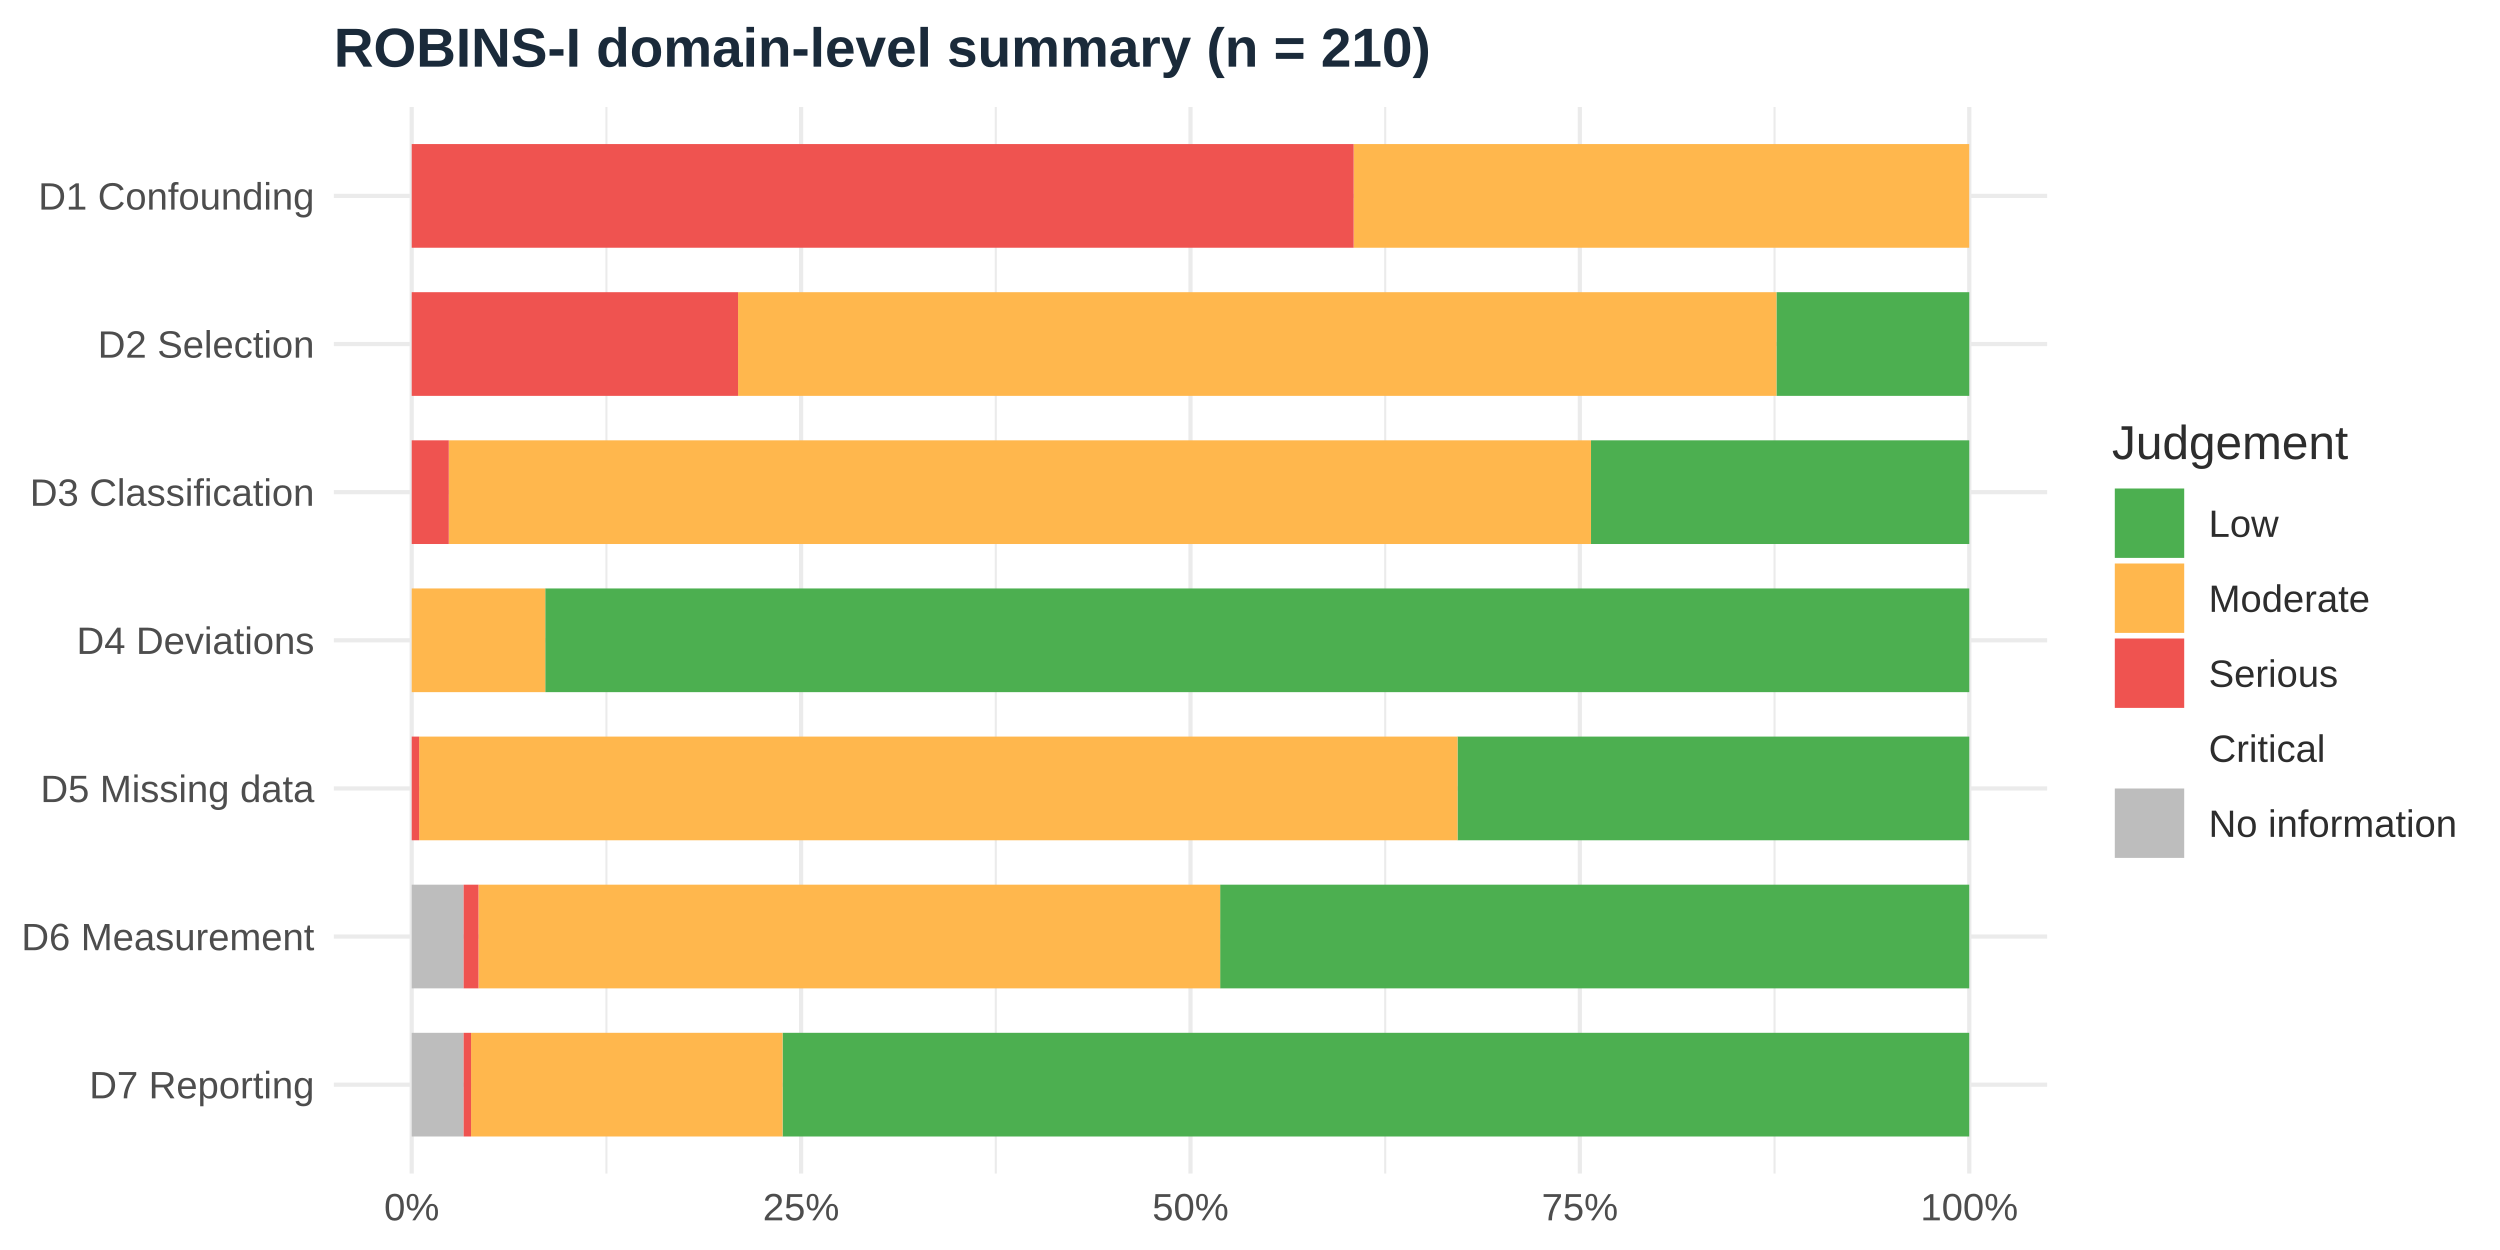
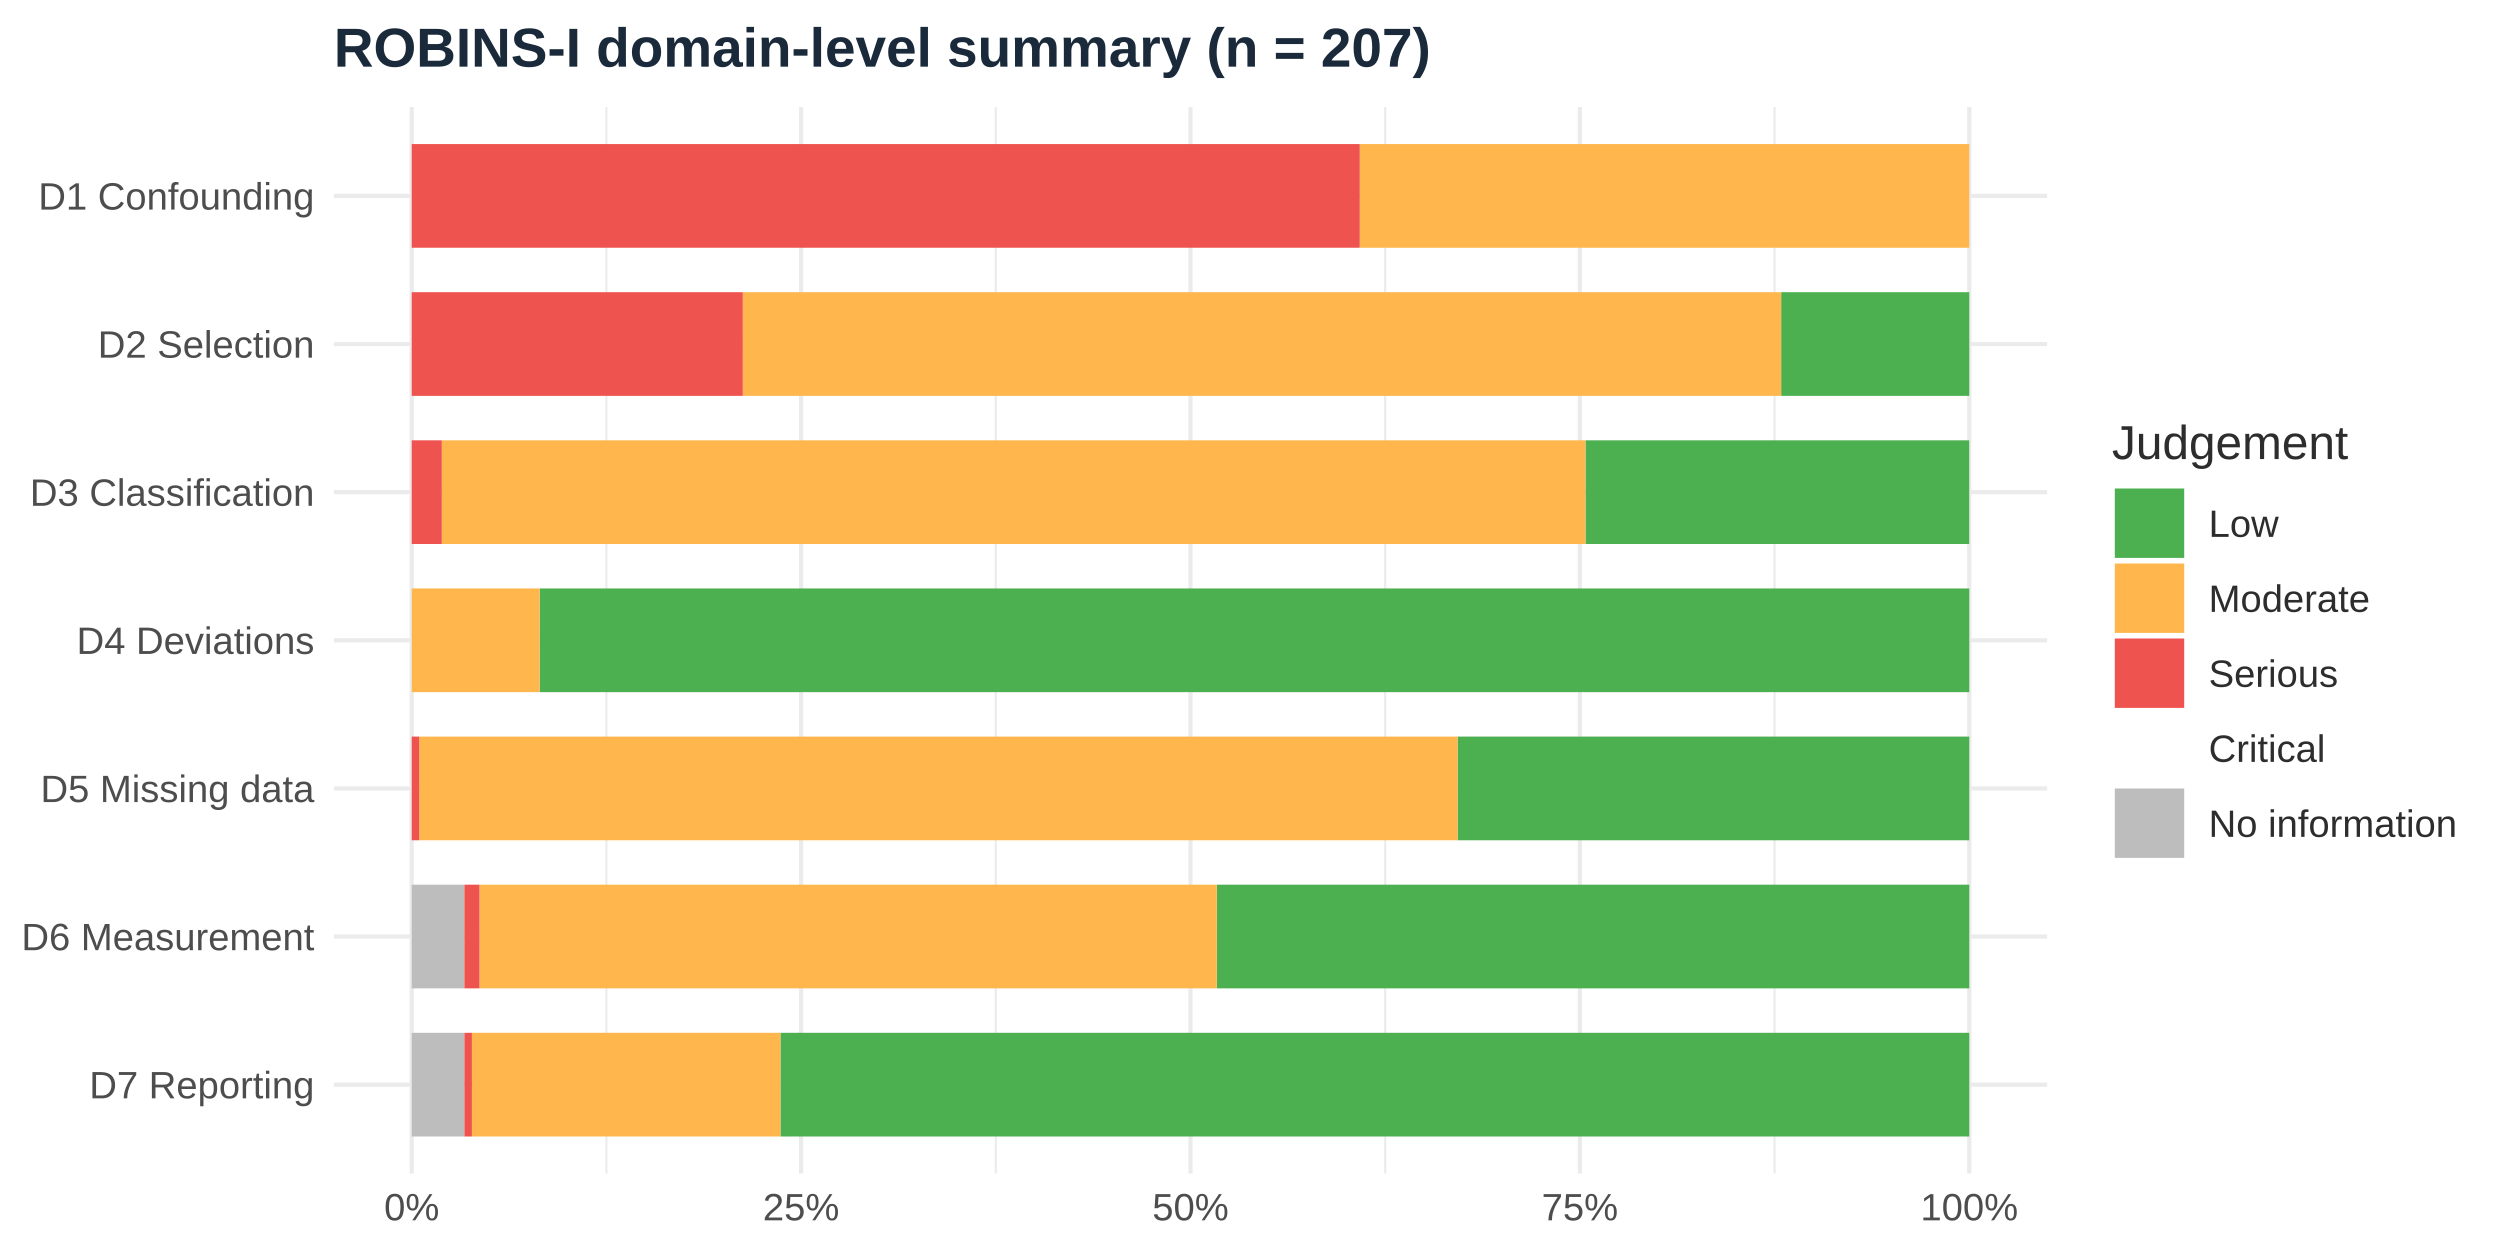
<svg xmlns="http://www.w3.org/2000/svg" width="576.00pt" height="288.00pt" viewBox="0 0 576.00 288.00">
  <g class="svglite">
    <defs>
      <style type="text/css">
    .svglite line, .svglite polyline, .svglite polygon, .svglite path, .svglite rect, .svglite circle {
      fill: none;
      stroke: #000000;
      stroke-linecap: round;
      stroke-linejoin: round;
      stroke-miterlimit: 10.00;
    }
    .svglite text {
      white-space: pre;
    }
    .svglite g.glyphgroup path {
      fill: inherit;
      stroke: none;
    }
  </style>
    </defs>
    <rect width="100%" height="100%" style="stroke: none; fill: #FFFFFF;" />
    <defs>
      <clipPath id="cpMC4wMHw1NzYuMDB8MC4wMHwyODguMDA=">
        <rect x="0.00" y="0.00" width="576.00" height="288.00" />
      </clipPath>
    </defs>
    <g clip-path="url(#cpMC4wMHw1NzYuMDB8MC4wMHwyODguMDA=)">
      <rect x="0.00" y="0.00" width="576.00" height="288.00" style="stroke-width: 0.97; stroke: none; fill: #FFFFFF;" />
    </g>
    <defs>
      <clipPath id="cpNzYuOTJ8NDcxLjY2fDI0LjY2fDI3MC4zOQ==">
        <rect x="76.92" y="24.66" width="394.74" height="245.73" />
      </clipPath>
    </defs>
    <g clip-path="url(#cpNzYuOTJ8NDcxLjY2fDI0LjY2fDI3MC4zOQ==)">
      <polyline points="139.72,270.39 139.72,24.66 " style="stroke-width: 0.48; stroke: #EBEBEB; stroke-linecap: butt;" />
      <polyline points="229.43,270.39 229.43,24.66 " style="stroke-width: 0.48; stroke: #EBEBEB; stroke-linecap: butt;" />
      <polyline points="319.15,270.39 319.15,24.66 " style="stroke-width: 0.48; stroke: #EBEBEB; stroke-linecap: butt;" />
      <polyline points="408.86,270.39 408.86,24.66 " style="stroke-width: 0.48; stroke: #EBEBEB; stroke-linecap: butt;" />
      <polyline points="76.92,249.91 471.66,249.91 " style="stroke-width: 0.97; stroke: #EBEBEB; stroke-linecap: butt;" />
      <polyline points="76.92,215.78 471.66,215.78 " style="stroke-width: 0.97; stroke: #EBEBEB; stroke-linecap: butt;" />
      <polyline points="76.92,181.65 471.66,181.65 " style="stroke-width: 0.97; stroke: #EBEBEB; stroke-linecap: butt;" />
      <polyline points="76.92,147.52 471.66,147.52 " style="stroke-width: 0.97; stroke: #EBEBEB; stroke-linecap: butt;" />
      <polyline points="76.92,113.39 471.66,113.39 " style="stroke-width: 0.97; stroke: #EBEBEB; stroke-linecap: butt;" />
      <polyline points="76.92,79.26 471.66,79.26 " style="stroke-width: 0.97; stroke: #EBEBEB; stroke-linecap: butt;" />
      <polyline points="76.92,45.14 471.66,45.14 " style="stroke-width: 0.97; stroke: #EBEBEB; stroke-linecap: butt;" />
      <polyline points="94.86,270.39 94.86,24.66 " style="stroke-width: 0.97; stroke: #EBEBEB; stroke-linecap: butt;" />
      <polyline points="184.57,270.39 184.57,24.66 " style="stroke-width: 0.97; stroke: #EBEBEB; stroke-linecap: butt;" />
      <polyline points="274.29,270.39 274.29,24.66 " style="stroke-width: 0.97; stroke: #EBEBEB; stroke-linecap: butt;" />
      <polyline points="364.00,270.39 364.00,24.66 " style="stroke-width: 0.97; stroke: #EBEBEB; stroke-linecap: butt;" />
      <polyline points="453.72,270.39 453.72,24.66 " style="stroke-width: 0.97; stroke: #EBEBEB; stroke-linecap: butt;" />
-       <rect x="311.88" y="33.19" width="141.83" height="23.89" style="stroke-width: 0.97; stroke: none; stroke-linecap: butt; stroke-linejoin: miter; fill: #FFB74D;" />
-       <rect x="94.86" y="33.19" width="217.02" height="23.89" style="stroke-width: 0.97; stroke: none; stroke-linecap: butt; stroke-linejoin: miter; fill: #EF5350;" />
-       <rect x="409.29" y="67.32" width="44.43" height="23.89" style="stroke-width: 0.97; stroke: none; stroke-linecap: butt; stroke-linejoin: miter; fill: #4CAF50;" />
-       <rect x="170.05" y="67.32" width="239.24" height="23.89" style="stroke-width: 0.97; stroke: none; stroke-linecap: butt; stroke-linejoin: miter; fill: #FFB74D;" />
-       <rect x="94.86" y="67.32" width="75.19" height="23.89" style="stroke-width: 0.97; stroke: none; stroke-linecap: butt; stroke-linejoin: miter; fill: #EF5350;" />
-       <rect x="366.57" y="101.45" width="87.15" height="23.89" style="stroke-width: 0.97; stroke: none; stroke-linecap: butt; stroke-linejoin: miter; fill: #4CAF50;" />
-       <rect x="103.40" y="101.45" width="263.16" height="23.89" style="stroke-width: 0.97; stroke: none; stroke-linecap: butt; stroke-linejoin: miter; fill: #FFB74D;" />
-       <rect x="94.86" y="101.45" width="8.54" height="23.89" style="stroke-width: 0.97; stroke: none; stroke-linecap: butt; stroke-linejoin: miter; fill: #EF5350;" />
-       <rect x="125.62" y="135.58" width="328.10" height="23.89" style="stroke-width: 0.97; stroke: none; stroke-linecap: butt; stroke-linejoin: miter; fill: #4CAF50;" />
-       <rect x="94.86" y="135.58" width="30.76" height="23.89" style="stroke-width: 0.97; stroke: none; stroke-linecap: butt; stroke-linejoin: miter; fill: #FFB74D;" />
-       <rect x="335.81" y="169.71" width="117.91" height="23.89" style="stroke-width: 0.97; stroke: none; stroke-linecap: butt; stroke-linejoin: miter; fill: #4CAF50;" />
-       <rect x="96.57" y="169.71" width="239.24" height="23.89" style="stroke-width: 0.97; stroke: none; stroke-linecap: butt; stroke-linejoin: miter; fill: #FFB74D;" />
-       <rect x="94.86" y="169.71" width="1.71" height="23.89" style="stroke-width: 0.97; stroke: none; stroke-linecap: butt; stroke-linejoin: miter; fill: #EF5350;" />
-       <rect x="94.86" y="203.83" width="11.96" height="23.89" style="stroke-width: 0.97; stroke: none; stroke-linecap: butt; stroke-linejoin: miter; fill: #BDBDBD;" />
-       <rect x="281.12" y="203.83" width="172.59" height="23.89" style="stroke-width: 0.97; stroke: none; stroke-linecap: butt; stroke-linejoin: miter; fill: #4CAF50;" />
-       <rect x="110.24" y="203.83" width="170.88" height="23.89" style="stroke-width: 0.97; stroke: none; stroke-linecap: butt; stroke-linejoin: miter; fill: #FFB74D;" />
-       <rect x="106.82" y="203.83" width="3.42" height="23.89" style="stroke-width: 0.97; stroke: none; stroke-linecap: butt; stroke-linejoin: miter; fill: #EF5350;" />
-       <rect x="94.86" y="237.96" width="11.96" height="23.89" style="stroke-width: 0.97; stroke: none; stroke-linecap: butt; stroke-linejoin: miter; fill: #BDBDBD;" />
-       <rect x="180.30" y="237.96" width="273.41" height="23.89" style="stroke-width: 0.97; stroke: none; stroke-linecap: butt; stroke-linejoin: miter; fill: #4CAF50;" />
-       <rect x="108.53" y="237.96" width="71.77" height="23.89" style="stroke-width: 0.97; stroke: none; stroke-linecap: butt; stroke-linejoin: miter; fill: #FFB74D;" />
-       <rect x="106.82" y="237.96" width="1.71" height="23.89" style="stroke-width: 0.97; stroke: none; stroke-linecap: butt; stroke-linejoin: miter; fill: #EF5350;" />
+       <rect x="313.30" y="33.19" width="140.42" height="23.89" style="stroke-width: 0.97; stroke: none; stroke-linecap: butt; stroke-linejoin: miter; fill: #FFB74D;" />
+       <rect x="94.86" y="33.19" width="218.43" height="23.89" style="stroke-width: 0.97; stroke: none; stroke-linecap: butt; stroke-linejoin: miter; fill: #EF5350;" />
+       <rect x="410.38" y="67.32" width="43.34" height="23.89" style="stroke-width: 0.97; stroke: none; stroke-linecap: butt; stroke-linejoin: miter; fill: #4CAF50;" />
+       <rect x="171.14" y="67.32" width="239.24" height="23.89" style="stroke-width: 0.97; stroke: none; stroke-linecap: butt; stroke-linejoin: miter; fill: #FFB74D;" />
+       <rect x="94.86" y="67.32" width="76.28" height="23.89" style="stroke-width: 0.97; stroke: none; stroke-linecap: butt; stroke-linejoin: miter; fill: #EF5350;" />
+       <rect x="365.30" y="101.45" width="88.41" height="23.89" style="stroke-width: 0.97; stroke: none; stroke-linecap: butt; stroke-linejoin: miter; fill: #4CAF50;" />
+       <rect x="101.79" y="101.45" width="263.51" height="23.89" style="stroke-width: 0.97; stroke: none; stroke-linecap: butt; stroke-linejoin: miter; fill: #FFB74D;" />
+       <rect x="94.86" y="101.45" width="6.93" height="23.89" style="stroke-width: 0.97; stroke: none; stroke-linecap: butt; stroke-linejoin: miter; fill: #EF5350;" />
+       <rect x="124.33" y="135.58" width="329.39" height="23.89" style="stroke-width: 0.97; stroke: none; stroke-linecap: butt; stroke-linejoin: miter; fill: #4CAF50;" />
+       <rect x="94.86" y="135.58" width="29.47" height="23.89" style="stroke-width: 0.97; stroke: none; stroke-linecap: butt; stroke-linejoin: miter; fill: #FFB74D;" />
+       <rect x="335.83" y="169.71" width="117.89" height="23.89" style="stroke-width: 0.97; stroke: none; stroke-linecap: butt; stroke-linejoin: miter; fill: #4CAF50;" />
+       <rect x="96.59" y="169.71" width="239.24" height="23.89" style="stroke-width: 0.97; stroke: none; stroke-linecap: butt; stroke-linejoin: miter; fill: #FFB74D;" />
+       <rect x="94.86" y="169.71" width="1.73" height="23.89" style="stroke-width: 0.97; stroke: none; stroke-linecap: butt; stroke-linejoin: miter; fill: #EF5350;" />
+       <rect x="94.86" y="203.83" width="12.14" height="23.89" style="stroke-width: 0.97; stroke: none; stroke-linecap: butt; stroke-linejoin: miter; fill: #BDBDBD;" />
+       <rect x="280.36" y="203.83" width="173.36" height="23.89" style="stroke-width: 0.97; stroke: none; stroke-linecap: butt; stroke-linejoin: miter; fill: #4CAF50;" />
+       <rect x="110.46" y="203.83" width="169.89" height="23.89" style="stroke-width: 0.97; stroke: none; stroke-linecap: butt; stroke-linejoin: miter; fill: #FFB74D;" />
+       <rect x="107.00" y="203.83" width="3.47" height="23.89" style="stroke-width: 0.97; stroke: none; stroke-linecap: butt; stroke-linejoin: miter; fill: #EF5350;" />
+       <rect x="94.86" y="237.96" width="12.14" height="23.89" style="stroke-width: 0.97; stroke: none; stroke-linecap: butt; stroke-linejoin: miter; fill: #BDBDBD;" />
+       <rect x="179.81" y="237.96" width="273.91" height="23.89" style="stroke-width: 0.97; stroke: none; stroke-linecap: butt; stroke-linejoin: miter; fill: #4CAF50;" />
+       <rect x="108.73" y="237.96" width="71.08" height="23.89" style="stroke-width: 0.97; stroke: none; stroke-linecap: butt; stroke-linejoin: miter; fill: #FFB74D;" />
+       <rect x="107.00" y="237.96" width="1.73" height="23.89" style="stroke-width: 0.97; stroke: none; stroke-linecap: butt; stroke-linejoin: miter; fill: #EF5350;" />
    </g>
    <g clip-path="url(#cpMC4wMHw1NzYuMDB8MC4wMHwyODguMDA=)">
      <text x="72.43" y="253.06" text-anchor="end" style="font-size: 8.80px;fill: #4D4D4D; font-family: &quot;Arial&quot;;" textLength="51.81px" lengthAdjust="spacingAndGlyphs">D7 Reporting</text>
      <text x="72.43" y="218.93" text-anchor="end" style="font-size: 8.80px;fill: #4D4D4D; font-family: &quot;Arial&quot;;" textLength="67.45px" lengthAdjust="spacingAndGlyphs">D6 Measurement</text>
      <text x="72.43" y="184.80" text-anchor="end" style="font-size: 8.80px;fill: #4D4D4D; font-family: &quot;Arial&quot;;" textLength="63.06px" lengthAdjust="spacingAndGlyphs">D5 Missing data</text>
      <text x="72.43" y="150.67" text-anchor="end" style="font-size: 8.80px;fill: #4D4D4D; font-family: &quot;Arial&quot;;" textLength="54.77px" lengthAdjust="spacingAndGlyphs">D4 Deviations</text>
      <text x="72.43" y="116.54" text-anchor="end" style="font-size: 8.80px;fill: #4D4D4D; font-family: &quot;Arial&quot;;" textLength="65.52px" lengthAdjust="spacingAndGlyphs">D3 Classification</text>
      <text x="72.43" y="82.41" text-anchor="end" style="font-size: 8.80px;fill: #4D4D4D; font-family: &quot;Arial&quot;;" textLength="49.88px" lengthAdjust="spacingAndGlyphs">D2 Selection</text>
      <text x="72.43" y="48.29" text-anchor="end" style="font-size: 8.80px;fill: #4D4D4D; font-family: &quot;Arial&quot;;" textLength="63.56px" lengthAdjust="spacingAndGlyphs">D1 Confounding</text>
      <text x="94.86" y="281.17" text-anchor="middle" style="font-size: 8.80px;fill: #4D4D4D; font-family: &quot;Arial&quot;;" textLength="12.72px" lengthAdjust="spacingAndGlyphs">0%</text>
      <text x="184.57" y="281.17" text-anchor="middle" style="font-size: 8.80px;fill: #4D4D4D; font-family: &quot;Arial&quot;;" textLength="17.61px" lengthAdjust="spacingAndGlyphs">25%</text>
      <text x="274.29" y="281.17" text-anchor="middle" style="font-size: 8.80px;fill: #4D4D4D; font-family: &quot;Arial&quot;;" textLength="17.61px" lengthAdjust="spacingAndGlyphs">50%</text>
      <text x="364.00" y="281.17" text-anchor="middle" style="font-size: 8.80px;fill: #4D4D4D; font-family: &quot;Arial&quot;;" textLength="17.61px" lengthAdjust="spacingAndGlyphs">75%</text>
      <text x="453.72" y="281.17" text-anchor="middle" style="font-size: 8.80px;fill: #4D4D4D; font-family: &quot;Arial&quot;;" textLength="22.50px" lengthAdjust="spacingAndGlyphs">100%</text>
      <text x="486.60" y="105.77" style="font-size: 11.00px;fill: #2D2D2D; font-family: &quot;Arial&quot;;" textLength="54.47px" lengthAdjust="spacingAndGlyphs">Judgement</text>
      <rect x="487.25" y="112.55" width="15.99" height="15.99" style="stroke-width: 0.97; stroke: none; stroke-linecap: butt; stroke-linejoin: miter; fill: #4CAF50;" />
      <rect x="487.25" y="129.83" width="15.99" height="15.99" style="stroke-width: 0.97; stroke: none; stroke-linecap: butt; stroke-linejoin: miter; fill: #FFB74D;" />
      <rect x="487.25" y="147.11" width="15.99" height="15.99" style="stroke-width: 0.97; stroke: none; stroke-linecap: butt; stroke-linejoin: miter; fill: #EF5350;" />
      <rect x="487.25" y="181.67" width="15.99" height="15.99" style="stroke-width: 0.97; stroke: none; stroke-linecap: butt; stroke-linejoin: miter; fill: #BDBDBD;" />
      <text x="508.87" y="123.70" style="font-size: 8.80px;fill: #2D2D2D; font-family: &quot;Arial&quot;;" textLength="16.14px" lengthAdjust="spacingAndGlyphs">Low</text>
      <text x="508.87" y="140.98" style="font-size: 8.80px;fill: #2D2D2D; font-family: &quot;Arial&quot;;" textLength="37.14px" lengthAdjust="spacingAndGlyphs">Moderate</text>
      <text x="508.87" y="158.26" style="font-size: 8.80px;fill: #2D2D2D; font-family: &quot;Arial&quot;;" textLength="29.83px" lengthAdjust="spacingAndGlyphs">Serious</text>
      <text x="508.87" y="175.54" style="font-size: 8.80px;fill: #2D2D2D; font-family: &quot;Arial&quot;;" textLength="26.88px" lengthAdjust="spacingAndGlyphs">Critical</text>
      <text x="508.87" y="192.82" style="font-size: 8.80px;fill: #2D2D2D; font-family: &quot;Arial&quot;;" textLength="57.17px" lengthAdjust="spacingAndGlyphs">No information</text>
-       <text x="76.92" y="15.36" style="font-size: 12.65px; font-weight: bold;fill: #1A2A3A; font-family: &quot;Arial&quot;;" textLength="252.52px" lengthAdjust="spacingAndGlyphs">ROBINS-I domain-level summary (n = 210)</text>
+       <text x="76.92" y="15.36" style="font-size: 12.65px; font-weight: bold;fill: #1A2A3A; font-family: &quot;Arial&quot;;" textLength="252.52px" lengthAdjust="spacingAndGlyphs">ROBINS-I domain-level summary (n = 207)</text>
    </g>
  </g>
</svg>
